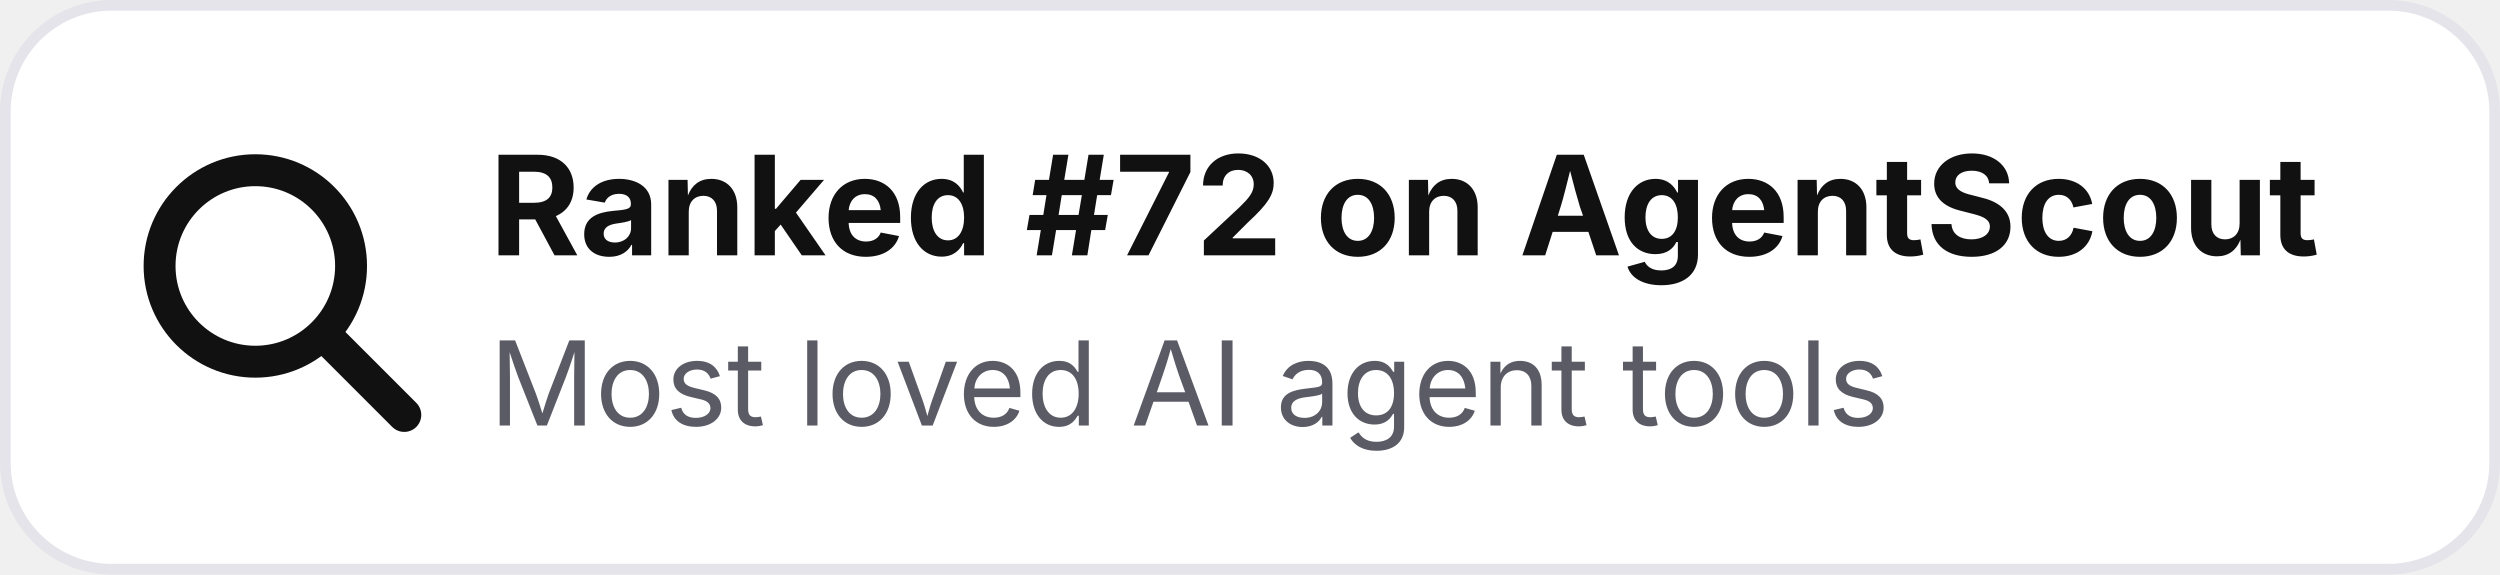
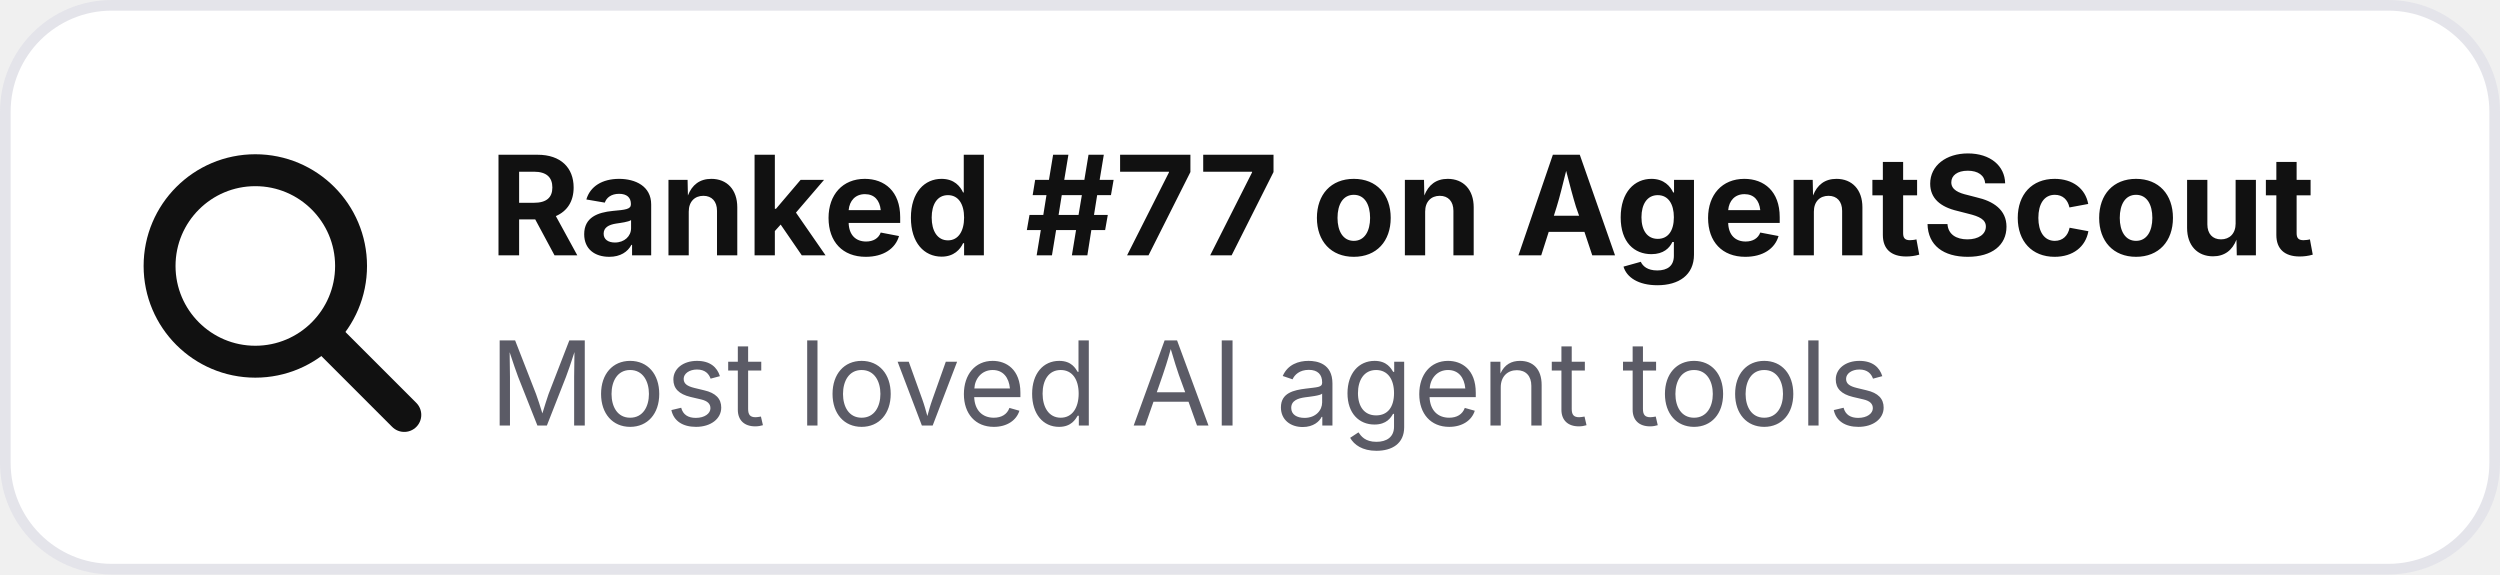
- <svg xmlns="http://www.w3.org/2000/svg" width="235" height="54" viewBox="0 0 235 54" role="img" aria-label="Ranked #72 on AgentScout">
+ <svg xmlns="http://www.w3.org/2000/svg" width="235" height="54" viewBox="0 0 235 54" role="img" aria-label="Ranked #77 on AgentScout">
  <rect x=".5" y=".5" width="234" height="53" rx="10" fill="#ffffff" stroke="#e4e4ea" />
  <circle cx="24" cy="25" r="9" fill="none" stroke="#111111" stroke-width="3" />
  <path d="M31 32l7 7" stroke="#111111" stroke-width="3.2" stroke-linecap="round" />
-   <text x="46" y="24" font-family="Inter,Segoe UI,Arial,sans-serif" font-size="13" font-weight="700" fill="#111111">Ranked #72 on AgentScout</text>
+   <text x="46" y="24" font-family="Inter,Segoe UI,Arial,sans-serif" font-size="13" font-weight="700" fill="#111111">Ranked #77 on AgentScout</text>
  <text x="46" y="40" font-family="Inter,Segoe UI,Arial,sans-serif" font-size="11" fill="#5b5b66">Most loved AI agent tools</text>
</svg>
